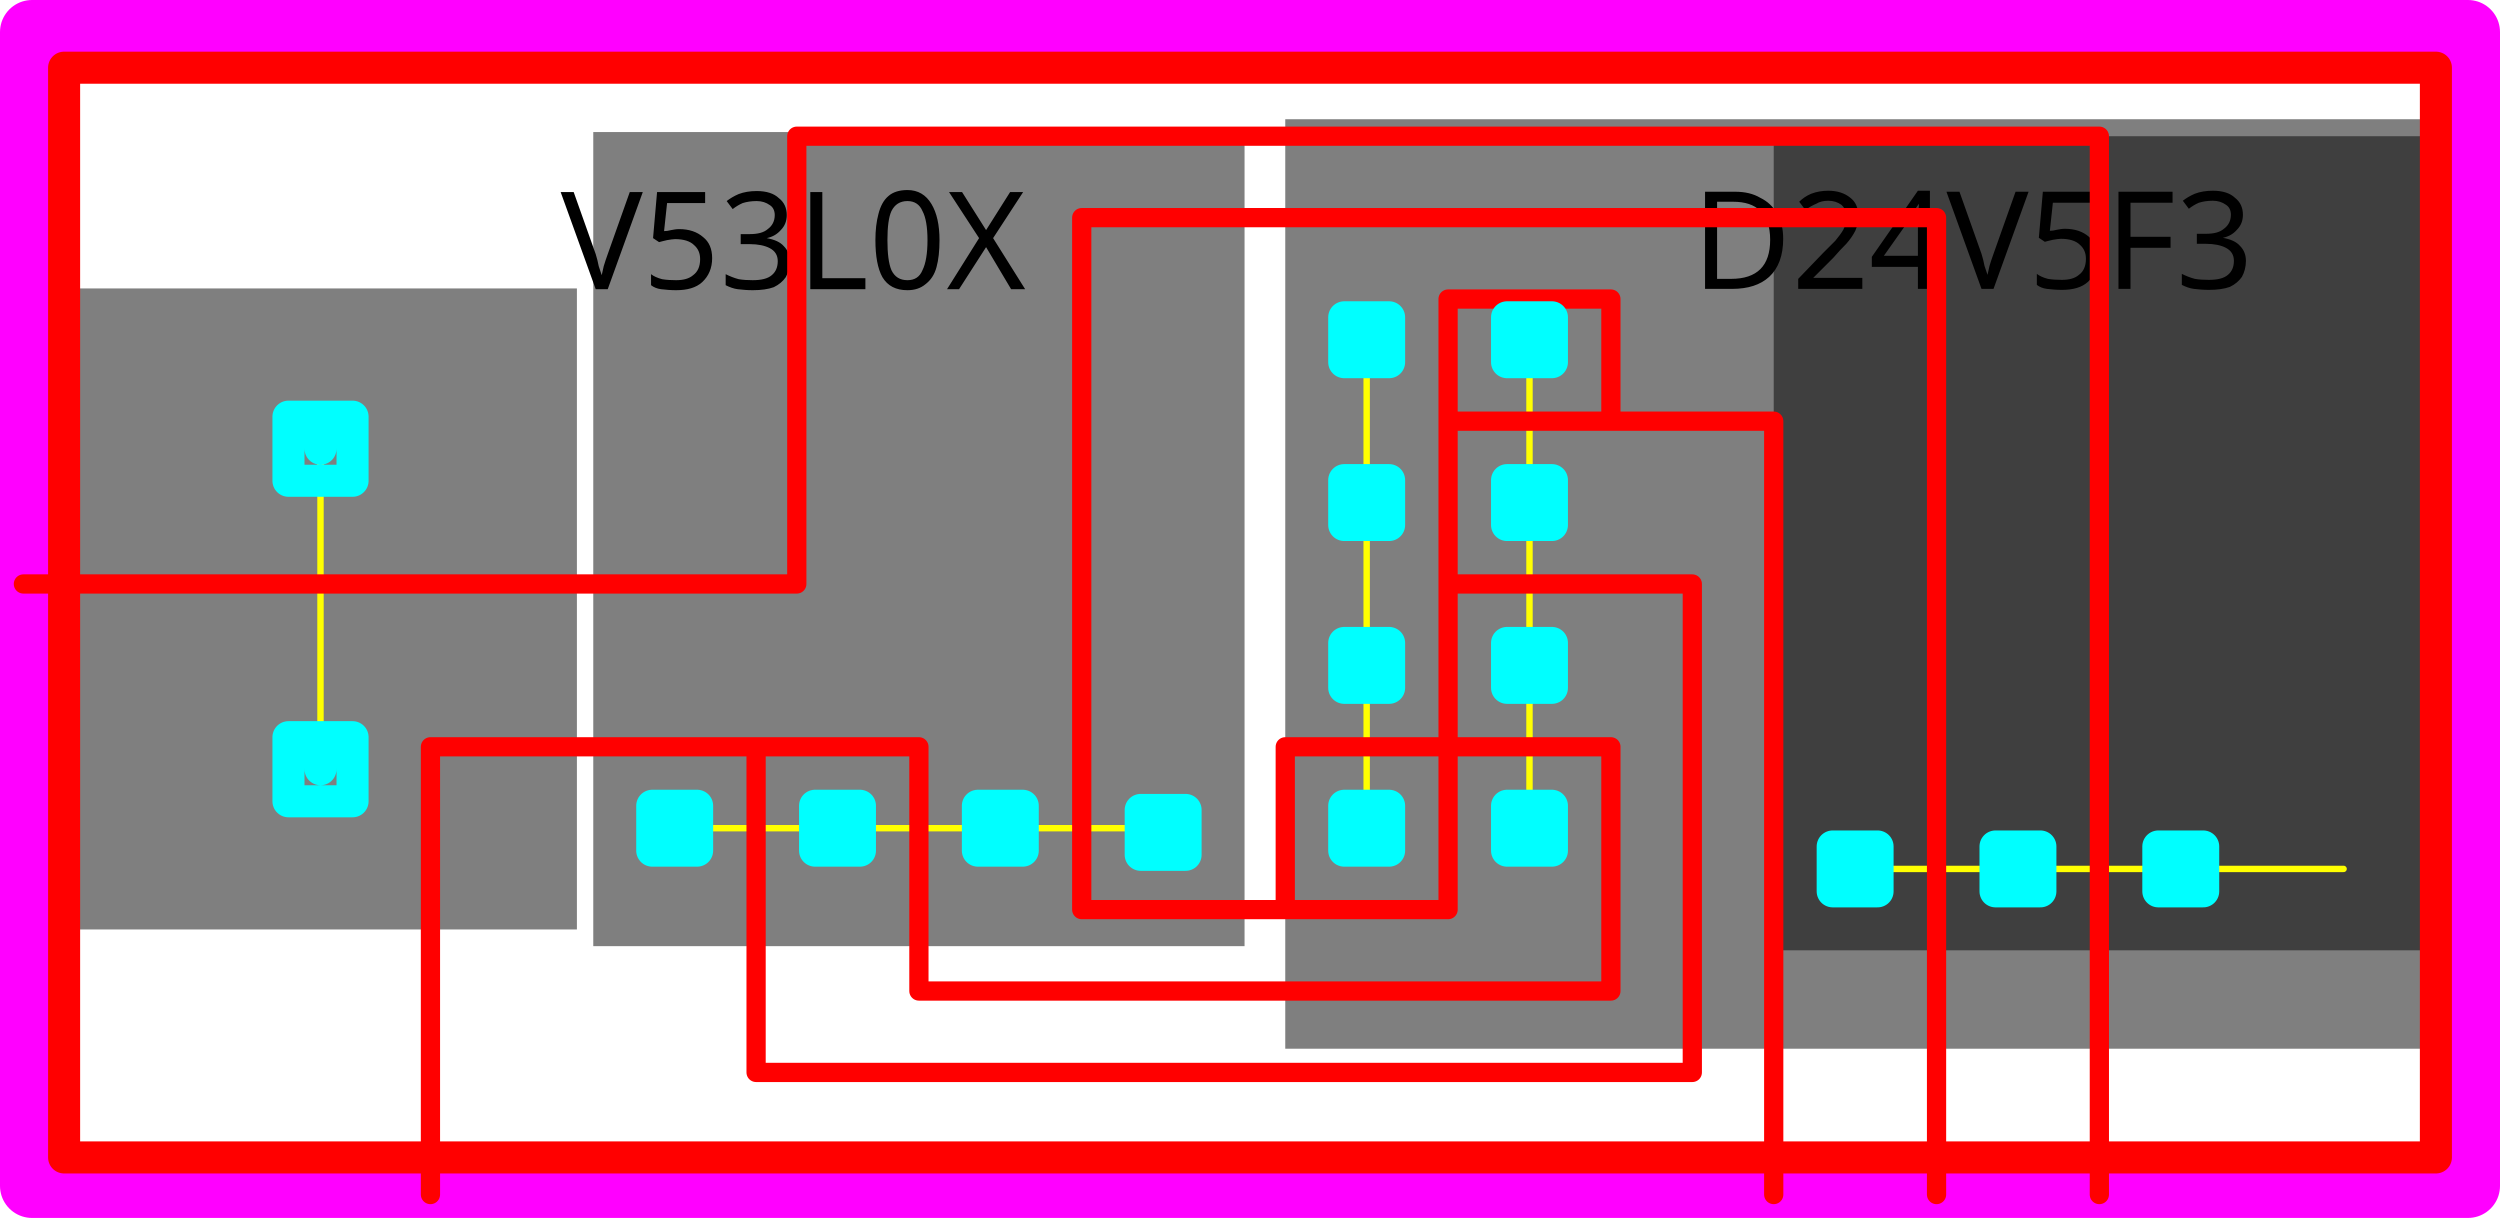
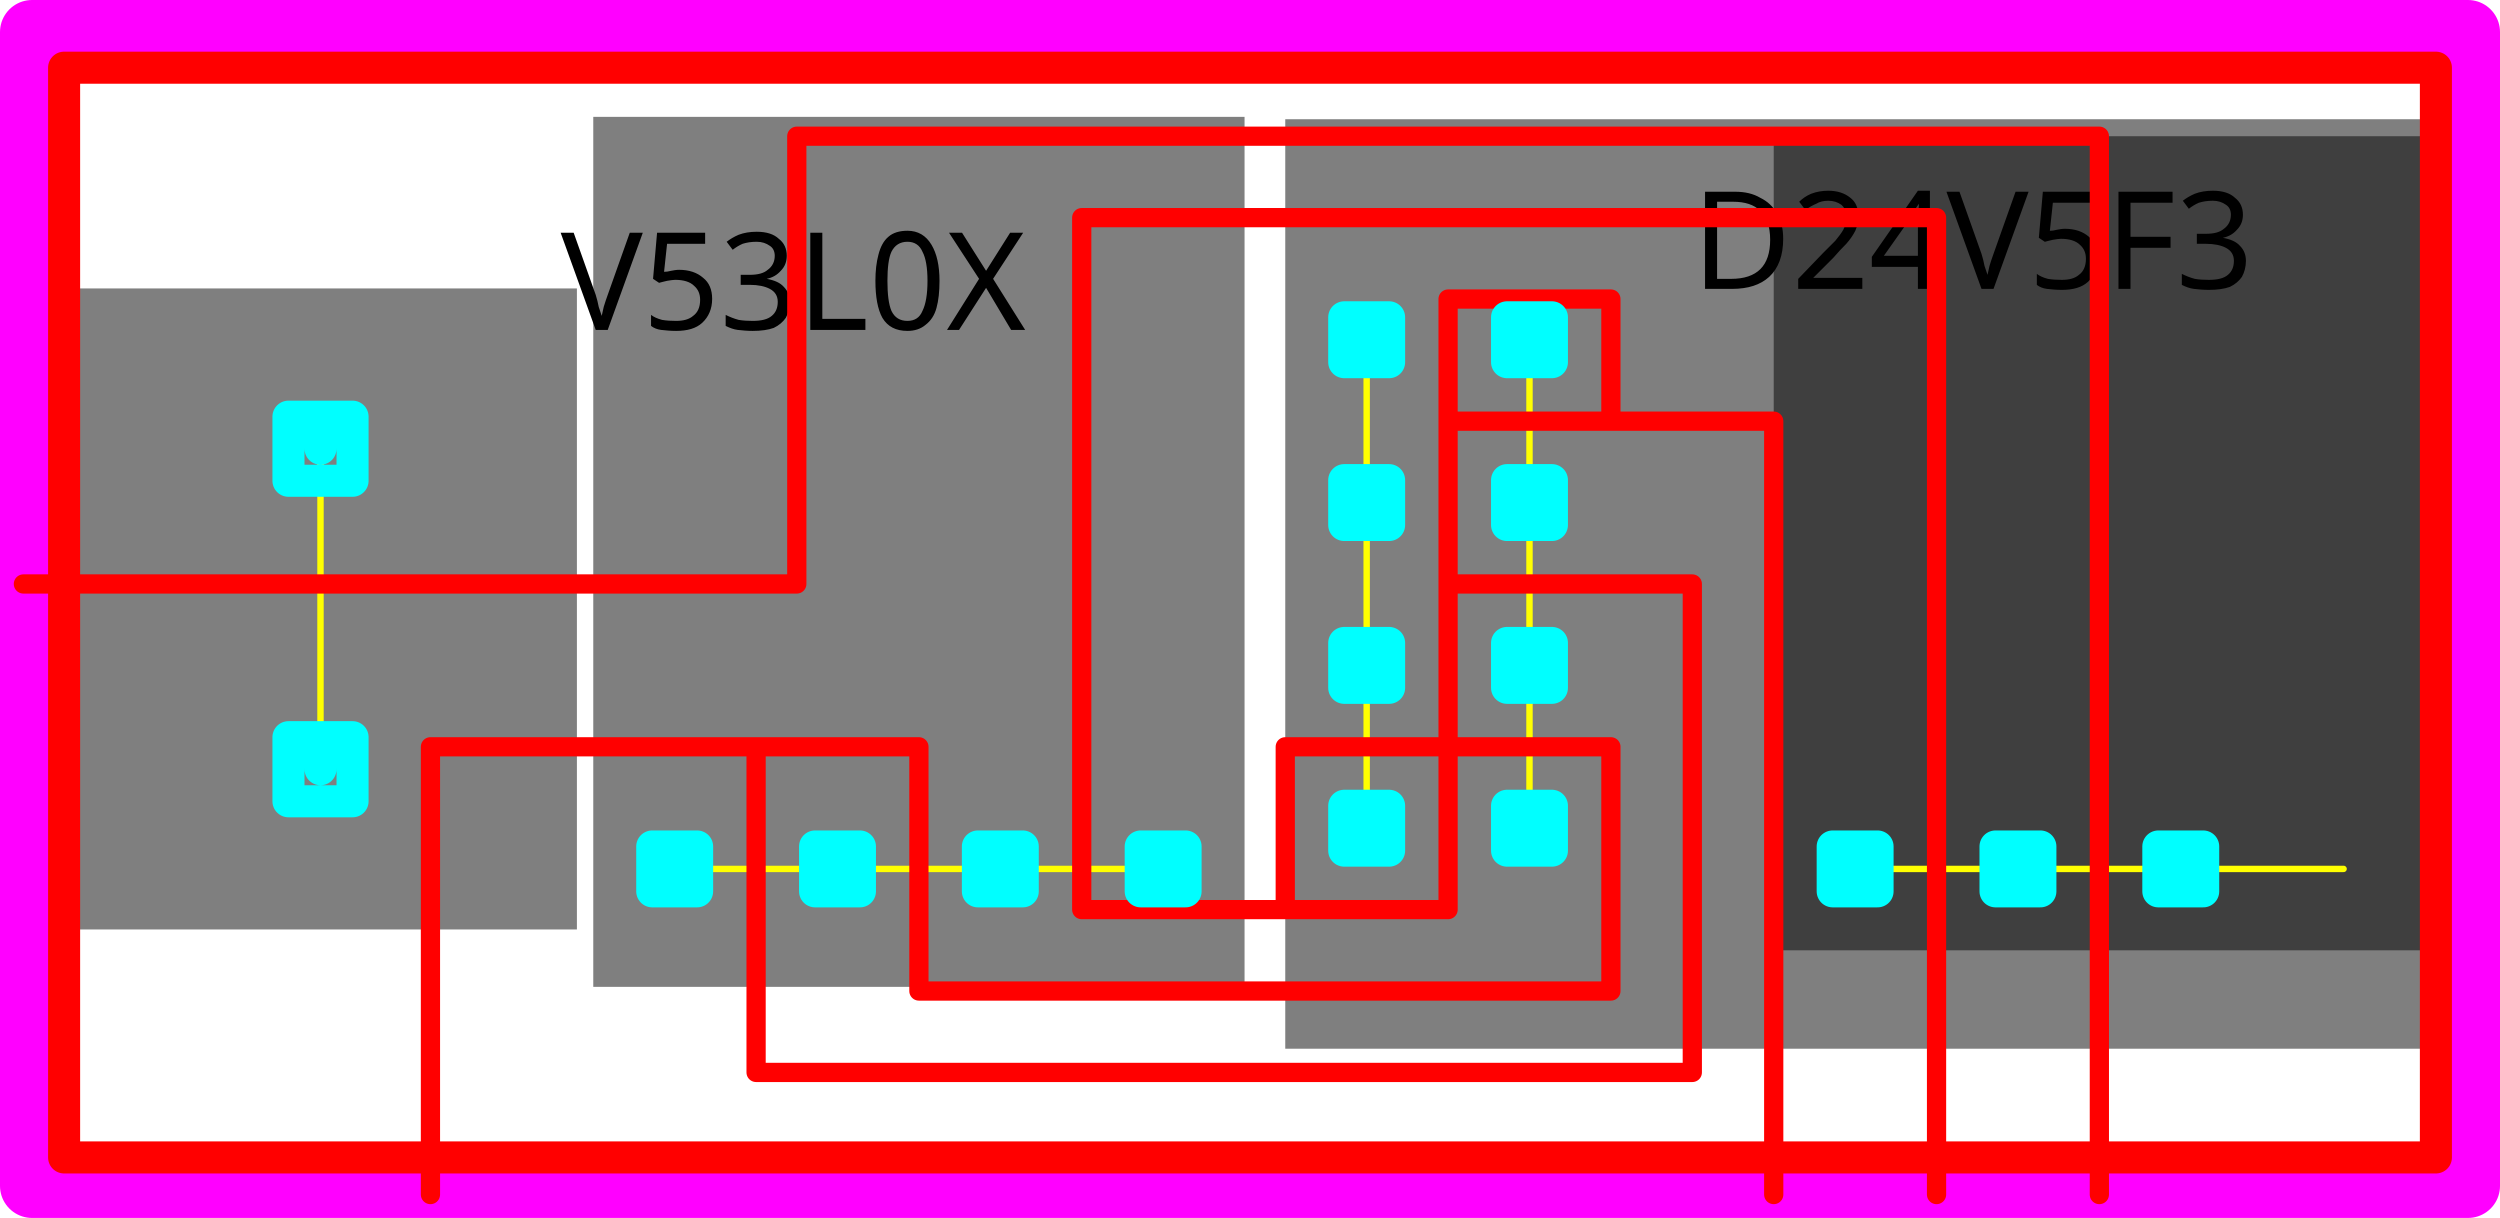
<svg xmlns="http://www.w3.org/2000/svg" width="39mm" height="19mm" viewBox="0 0 39 19" version="1.1" id="svg926">
  <defs id="defs920" />
  <g id="layer6" style="display:inline;opacity:1" transform="translate(-7.105003,22.76498)">
    <g transform="rotate(-180,23.3725,-12.33249)" style="display:inline;opacity:1" id="layer6-2">
      <g id="g832">
        <rect y="-5.16" x="-18.26" height="24.75" width="14.5" id="rect934" style="opacity:1;fill:#000000;fill-opacity:0.502;fill-rule:evenodd;stroke:none;stroke-width:1;stroke-linecap:round;stroke-linejoin:round;stroke-miterlimit:4;stroke-dasharray:none;stroke-dashoffset:0;stroke-opacity:1" transform="matrix(0,1,1,0,0,0)" />
        <text xml:space="preserve" style="font-style:normal;font-variant:normal;font-weight:normal;font-stretch:normal;font-size:4.233px;line-height:125%;font-family:Raleway;-inkscape-font-specification:'Raleway, Normal';font-variant-ligatures:normal;font-variant-caps:normal;font-variant-numeric:normal;font-feature-settings:normal;text-align:center;letter-spacing:0px;word-spacing:0px;writing-mode:lr-tb;text-anchor:middle;fill:#000000;fill-opacity:1;stroke:none;stroke-width:0.265px;stroke-linecap:butt;stroke-linejoin:miter;stroke-opacity:1" x="10.863" y="-1.306" id="text892" transform="rotate(-90)">
          <tspan id="tspan890" x="10.863" y="-1.306" style="font-style:normal;font-variant:normal;font-weight:normal;font-stretch:normal;font-size:4.233px;font-family:Raleway;-inkscape-font-specification:'Raleway, Normal';font-variant-ligatures:normal;font-variant-caps:normal;font-variant-numeric:normal;font-feature-settings:normal;text-align:center;writing-mode:lr-tb;text-anchor:middle;stroke-width:0.265px">ESP-01</tspan>
        </text>
        <path style="opacity:1;fill:none;fill-opacity:0.502;fill-rule:evenodd;stroke:#ffff00;stroke-width:0.1;stroke-linecap:round;stroke-linejoin:round;stroke-miterlimit:4;stroke-dasharray:none;stroke-dashoffset:0;stroke-opacity:1" d="m 18.32,-14.82 v 2.54 2.54 2.54" id="path822" />
        <path id="path824" d="m 15.78,-14.82 v 2.54 2.54 2.54" style="opacity:1;fill:none;fill-opacity:0.502;fill-rule:evenodd;stroke:#ffff00;stroke-width:0.1;stroke-linecap:round;stroke-linejoin:round;stroke-miterlimit:4;stroke-dasharray:none;stroke-dashoffset:0;stroke-opacity:1" />
        <rect transform="matrix(0,1,1,0,0,0)" style="opacity:1;fill:#000000;fill-opacity:0.502;fill-rule:evenodd;stroke:none;stroke-width:1;stroke-linecap:round;stroke-linejoin:round;stroke-miterlimit:4;stroke-dasharray:none;stroke-dashoffset:0;stroke-opacity:1" id="rect822" width="14.5" height="6" x="-18.26" y="-5.16" />
      </g>
    </g>
    <g transform="rotate(-90,-56.58934,74.60099)" id="layer1">
      <rect y="139.295" x="26.277" height="8" width="10" id="rect817" style="opacity:1;fill:#000000;fill-opacity:0.502;fill-rule:evenodd;stroke:none;stroke-width:0.5;stroke-linecap:round;stroke-linejoin:round;stroke-miterlimit:4;stroke-dasharray:none;stroke-dashoffset:0;stroke-opacity:1" />
      <path id="path818" d="m 28.777,143.295 h 5" style="opacity:1;fill:none;fill-opacity:0.502;fill-rule:evenodd;stroke:#ffff00;stroke-width:0.1;stroke-linecap:round;stroke-linejoin:round;stroke-miterlimit:4;stroke-dasharray:none;stroke-dashoffset:0;stroke-opacity:1" />
    </g>
    <g transform="translate(22.07501,-109.36)" id="layer1-3">
      <rect y="88.72" x="12.7" height="12.7" width="10.16" id="rect817-9" style="opacity:1;fill:#000000;fill-opacity:0.502;fill-rule:evenodd;stroke:none;stroke-width:0.1;stroke-linecap:round;stroke-linejoin:round;stroke-miterlimit:4;stroke-dasharray:none;stroke-dashoffset:0;stroke-opacity:1" />
      <path id="path831" d="m 13.97,100.15 h 2.54 2.54 2.54" style="opacity:1;fill:none;fill-opacity:0.502;fill-rule:evenodd;stroke:#ffff00;stroke-width:0.1;stroke-linecap:round;stroke-linejoin:round;stroke-miterlimit:4;stroke-dasharray:none;stroke-dashoffset:0;stroke-opacity:1" />
      <text id="text835" y="91.103" x="17.734" style="font-style:normal;font-variant:normal;font-weight:normal;font-stretch:normal;font-size:2.117px;line-height:125%;font-family:Raleway;-inkscape-font-specification:'Raleway, Normal';font-variant-ligatures:normal;font-variant-caps:normal;font-variant-numeric:normal;font-feature-settings:normal;text-align:center;letter-spacing:0px;word-spacing:0px;writing-mode:lr-tb;text-anchor:middle;fill:#000000;fill-opacity:1;stroke:none;stroke-width:0.265px;stroke-linecap:butt;stroke-linejoin:miter;stroke-opacity:1" xml:space="preserve">
        <tspan style="font-style:normal;font-variant:normal;font-weight:normal;font-stretch:normal;font-size:2.117px;font-family:Raleway;-inkscape-font-specification:'Raleway, Normal';font-variant-ligatures:normal;font-variant-caps:normal;font-variant-numeric:normal;font-feature-settings:normal;text-align:center;writing-mode:lr-tb;text-anchor:middle;stroke-width:0.265px" y="91.103" x="17.734" id="tspan833">D24V5F3</tspan>
      </text>
    </g>
-     <g id="g1073" transform="translate(15.82,-7.354996)">
-       <rect style="opacity:1;fill:#000000;fill-opacity:0.502;fill-rule:evenodd;stroke:none;stroke-width:1;stroke-linecap:round;stroke-linejoin:round;stroke-miterlimit:4;stroke-dasharray:none;stroke-dashoffset:0;stroke-opacity:1" id="rect853" width="10.16" height="12.7" x="0.54" y="-13.35" />
+     <g id="g1073" transform="translate(15.82,-6.719995)">
+       <rect style="opacity:1;fill:#000000;fill-opacity:0.502;fill-rule:evenodd;stroke:none;stroke-width:1;stroke-linecap:round;stroke-linejoin:round;stroke-miterlimit:4;stroke-dasharray:none;stroke-dashoffset:0;stroke-opacity:1" id="rect853" width="10.16" height="13.572" x="0.54" y="-14.222" />
      <text id="text1056" y="-10.902" x="5.587" style="font-style:normal;font-variant:normal;font-weight:normal;font-stretch:normal;font-size:2.117px;line-height:125%;font-family:Raleway;-inkscape-font-specification:'Raleway, Normal';font-variant-ligatures:normal;font-variant-caps:normal;font-variant-numeric:normal;font-feature-settings:normal;text-align:center;letter-spacing:0px;word-spacing:0px;writing-mode:lr-tb;text-anchor:middle;fill:#000000;fill-opacity:1;stroke:none;stroke-width:0.265px;stroke-linecap:butt;stroke-linejoin:miter;stroke-opacity:1" xml:space="preserve">
        <tspan style="font-style:normal;font-variant:normal;font-weight:normal;font-stretch:normal;font-size:2.117px;font-family:Raleway;-inkscape-font-specification:'Raleway, Normal';font-variant-ligatures:normal;font-variant-caps:normal;font-variant-numeric:normal;font-feature-settings:normal;text-align:center;writing-mode:lr-tb;text-anchor:middle;stroke-width:0.265px" y="-10.902" x="5.587" id="tspan1054">V53L0X</tspan>
      </text>
      <path id="path1063" d="m 9.43,-2.49 h -2.54 -2.54 -2.54" style="display:inline;opacity:1;fill:none;fill-opacity:0.502;fill-rule:evenodd;stroke:#ffff00;stroke-width:0.1;stroke-linecap:round;stroke-linejoin:round;stroke-miterlimit:4;stroke-dasharray:none;stroke-dashoffset:0;stroke-opacity:1" />
    </g>
  </g>
  <g id="layer3" style="display:inline" transform="translate(-7.105003,22.76498)">
    <rect style="opacity:1;fill:none;fill-opacity:1;fill-rule:evenodd;stroke:#ff00ff;stroke-width:1;stroke-linecap:round;stroke-linejoin:round;stroke-miterlimit:4;stroke-dasharray:none;stroke-dashoffset:0;stroke-opacity:1" id="rect909" width="38" height="18" x="7.605" y="-22.265" />
  </g>
  <g id="layer7" style="display:inline" transform="translate(-7.105003,22.76498)">
    <path id="path884" style="opacity:1;fill:none;fill-opacity:0.502;fill-rule:evenodd;stroke:#ff0000;stroke-width:0.3;stroke-linecap:round;stroke-linejoin:round;stroke-miterlimit:4;stroke-dasharray:none;stroke-dashoffset:0;stroke-opacity:1" d="m 29.695,-11.115 h -2.54 v 2.54 m 2.54,-7.62 v -1.905 h 2.54 v 1.905 m -2.54,2.54 v -2.54 h 5.08 v 12.065 m -5.08,-6.985 1e-6,-2.54 h 3.81 l -10e-7,7.62 h -14.605 v -5.08 m 18.415,6.985 V -19.37 l -13.335,10e-7 v 10.795 h 5.715 v -2.54 h 2.54 l 1e-6,3.81 -10.795,-2e-7 v -3.81 h -7.62 v 6.985 M 7.47,-13.655 H 19.535 v -6.985 h 20.32 v 16.51" />
  </g>
  <g transform="translate(-7.105003,22.76498)" style="display:inline" id="g872">
    <rect style="opacity:1;fill:none;fill-opacity:1;fill-rule:evenodd;stroke:#ff0000;stroke-width:0.5;stroke-linecap:round;stroke-linejoin:round;stroke-miterlimit:4;stroke-dasharray:none;stroke-dashoffset:0;stroke-opacity:1" id="rect874" width="37" height="17" x="8.105" y="-21.709" />
  </g>
  <g id="layer4" style="display:inline" transform="translate(-7.105003,22.76498)">
    <g id="g940" transform="translate(3.405002,-9.134995)" style="stroke:#00ffff;stroke-opacity:1" />
    <g id="g1229" transform="rotate(-180,36.2725,8.835006)" style="stroke:#00ffff;stroke-opacity:1" />
    <g id="g942" transform="rotate(-90,11.72751,4.247507)" style="stroke:#00ffff;stroke-opacity:1" />
    <g transform="rotate(-180,31.22625,8.835006)" id="g915" style="stroke:#00ffff;stroke-opacity:1" />
    <g id="g924" transform="rotate(-180,26.18,8.835006)" style="stroke:#00ffff;stroke-opacity:1" />
    <g transform="translate(19.24001,1.37501)" id="g941" style="stroke:#00ffff;stroke-opacity:1" />
    <g id="g925" style="stroke:#00ffff;stroke-opacity:1">
      <g transform="rotate(-90,22.0375,-8.9375)" id="g954" style="stroke:#00ffff;stroke-opacity:1" />
      <g id="g964" transform="rotate(-90,23.3075,-10.2075)" style="stroke:#00ffff;stroke-opacity:1" />
    </g>
    <g id="g1033" transform="translate(-0.2700745,-0.1467824)" style="stroke:#00ffff;stroke-opacity:1" />
    <g id="g906" transform="rotate(-90,-1.902492,5.227521)">
      <path style="opacity:1;fill:none;fill-opacity:1;fill-rule:evenodd;stroke:#00ffff;stroke-width:0.5;stroke-linecap:round;stroke-linejoin:round;stroke-miterlimit:4;stroke-dasharray:none;stroke-dashoffset:0;stroke-opacity:1" d="m 19.09,19.235 h 0.5 v -0.5 h -1 v 1 h 1 v -0.5" id="path909" />
      <path style="opacity:1;fill:none;fill-opacity:1;fill-rule:evenodd;stroke:#00ffff;stroke-width:0.5;stroke-linecap:round;stroke-linejoin:round;stroke-miterlimit:4;stroke-dasharray:none;stroke-dashoffset:0;stroke-opacity:1" d="m 14.09,19.235 h 0.5 v -0.5 h -1 v 1 h 1 v -0.5" id="path911" />
    </g>
    <g id="g858" transform="rotate(-180,36.2475,-7.294986)">
      <path style="opacity:1;fill:#6f9090;fill-opacity:0.229;fill-rule:evenodd;stroke:#00ffff;stroke-width:0.5;stroke-linecap:round;stroke-linejoin:round;stroke-miterlimit:4;stroke-dasharray:none;stroke-dashoffset:0;stroke-opacity:1" d="m 31.37,-5.38 h -0.35 v 0.35 h 0.7 v -0.7 h -0.7 v 0.35" id="path910" />
      <path style="opacity:1;fill:#6f9090;fill-opacity:0.229;fill-rule:evenodd;stroke:#00ffff;stroke-width:0.5;stroke-linecap:round;stroke-linejoin:round;stroke-miterlimit:4;stroke-dasharray:none;stroke-dashoffset:0;stroke-opacity:1" d="m 36.45,-5.38 h -0.35 v 0.35 h 0.7 v -0.7 h -0.7 v 0.35" id="path912" />
      <path style="opacity:1;fill:#6f9090;fill-opacity:0.229;fill-rule:evenodd;stroke:#00ffff;stroke-width:0.5;stroke-linecap:round;stroke-linejoin:round;stroke-miterlimit:4;stroke-dasharray:none;stroke-dashoffset:0;stroke-opacity:1" d="m 33.91,-5.38 h -0.35 v 0.35 h 0.7 v -0.7 h -0.7 v 0.35" id="path914" />
    </g>
    <g id="g930" transform="matrix(-1,0,0,1,58.175,-19.42)">
      <path id="path1025" d="m 29.75,9.575 v 0.35 h 0.35 v -0.7 h -0.7 v 0.7 h 0.35" style="opacity:1;fill:none;fill-opacity:1;fill-rule:evenodd;stroke:#00ffff;stroke-width:0.5;stroke-linecap:round;stroke-linejoin:round;stroke-miterlimit:4;stroke-dasharray:none;stroke-dashoffset:0;stroke-opacity:1" />
      <path id="path1023" d="m 29.75,1.955 v 0.35 h 0.35 v -0.7 h -0.7 v 0.7 h 0.35" style="opacity:1;fill:none;fill-opacity:1;fill-rule:evenodd;stroke:#00ffff;stroke-width:0.5;stroke-linecap:round;stroke-linejoin:round;stroke-miterlimit:4;stroke-dasharray:none;stroke-dashoffset:0;stroke-opacity:1" />
      <path id="path1019" d="m 29.75,7.035 v 0.35 h 0.35 v -0.7 h -0.7 v 0.7 h 0.35" style="opacity:1;fill:none;fill-opacity:1;fill-rule:evenodd;stroke:#00ffff;stroke-width:0.5;stroke-linecap:round;stroke-linejoin:round;stroke-miterlimit:4;stroke-dasharray:none;stroke-dashoffset:0;stroke-opacity:1" />
      <path id="path1015" d="m 27.21,1.955 v 0.35 h 0.35 v -0.7 h -0.7 v 0.7 h 0.35" style="opacity:1;fill:none;fill-opacity:1;fill-rule:evenodd;stroke:#00ffff;stroke-width:0.5;stroke-linecap:round;stroke-linejoin:round;stroke-miterlimit:4;stroke-dasharray:none;stroke-dashoffset:0;stroke-opacity:1" />
      <path style="opacity:1;fill:#6f9090;fill-opacity:0.229;fill-rule:evenodd;stroke:#00ffff;stroke-width:0.5;stroke-linecap:round;stroke-linejoin:round;stroke-miterlimit:4;stroke-dasharray:none;stroke-dashoffset:0;stroke-opacity:1" d="m 27.21,4.495 h -0.35 v 0.35 h 0.7 v -0.7 h -0.7 v 0.35" id="path916" />
      <path id="path918" d="m 27.21,7.035 h -0.35 v 0.35 h 0.7 v -0.7 h -0.7 v 0.35" style="opacity:1;fill:#6f9090;fill-opacity:0.229;fill-rule:evenodd;stroke:#00ffff;stroke-width:0.5;stroke-linecap:round;stroke-linejoin:round;stroke-miterlimit:4;stroke-dasharray:none;stroke-dashoffset:0;stroke-opacity:1" />
      <path style="opacity:1;fill:#6f9090;fill-opacity:0.229;fill-rule:evenodd;stroke:#00ffff;stroke-width:0.5;stroke-linecap:round;stroke-linejoin:round;stroke-miterlimit:4;stroke-dasharray:none;stroke-dashoffset:0;stroke-opacity:1" d="m 27.21,9.575 h -0.35 v 0.35 h 0.7 v -0.7 h -0.7 v 0.35" id="path920" />
      <path style="opacity:1;fill:none;fill-opacity:1;fill-rule:evenodd;stroke:#00ffff;stroke-width:0.5;stroke-linecap:round;stroke-linejoin:round;stroke-miterlimit:4;stroke-dasharray:none;stroke-dashoffset:0;stroke-opacity:1" d="m 29.75,4.495 v 0.35 h 0.35 v -0.7 h -0.7 v 0.7 h 0.35" id="path880" />
    </g>
-     <g transform="translate(-13.73999,-4.464996)" id="g866">
+     <g transform="translate(-13.73999,-3.829995)" id="g866">
      <path id="path860" d="m 31.37,-5.38 h -0.35 v 0.35 h 0.7 v -0.7 h -0.7 v 0.35" style="opacity:1;fill:#6f9090;fill-opacity:0.229;fill-rule:evenodd;stroke:#00ffff;stroke-width:0.5;stroke-linecap:round;stroke-linejoin:round;stroke-miterlimit:4;stroke-dasharray:none;stroke-dashoffset:0;stroke-opacity:1" />
      <path id="path862" d="m 36.45,-5.38 h -0.35 v 0.35 h 0.7 v -0.7 h -0.7 v 0.35" style="opacity:1;fill:#6f9090;fill-opacity:0.229;fill-rule:evenodd;stroke:#00ffff;stroke-width:0.5;stroke-linecap:round;stroke-linejoin:round;stroke-miterlimit:4;stroke-dasharray:none;stroke-dashoffset:0;stroke-opacity:1" />
      <path id="path864" d="m 33.91,-5.38 h -0.35 v 0.35 h 0.7 v -0.7 h -0.7 v 0.35" style="opacity:1;fill:#6f9090;fill-opacity:0.229;fill-rule:evenodd;stroke:#00ffff;stroke-width:0.5;stroke-linecap:round;stroke-linejoin:round;stroke-miterlimit:4;stroke-dasharray:none;stroke-dashoffset:0;stroke-opacity:1" />
-       <path style="opacity:1;fill:#6f9090;fill-opacity:0.229;fill-rule:evenodd;stroke:#00ffff;stroke-width:0.5;stroke-linecap:round;stroke-linejoin:round;stroke-miterlimit:4;stroke-dasharray:none;stroke-dashoffset:0;stroke-opacity:1" d="m 38.99,-5.315 h -0.35 v 0.35 h 0.7 v -0.7 h -0.7 v 0.35" id="path868" />
+       <path style="opacity:1;fill:#6f9090;fill-opacity:0.229;fill-rule:evenodd;stroke:#00ffff;stroke-width:0.5;stroke-linecap:round;stroke-linejoin:round;stroke-miterlimit:4;stroke-dasharray:none;stroke-dashoffset:0;stroke-opacity:1" d="m 38.99,-5.38 h -0.35 v 0.35 h 0.7 v -0.7 h -0.7 v 0.35" id="path868" />
    </g>
  </g>
</svg>
